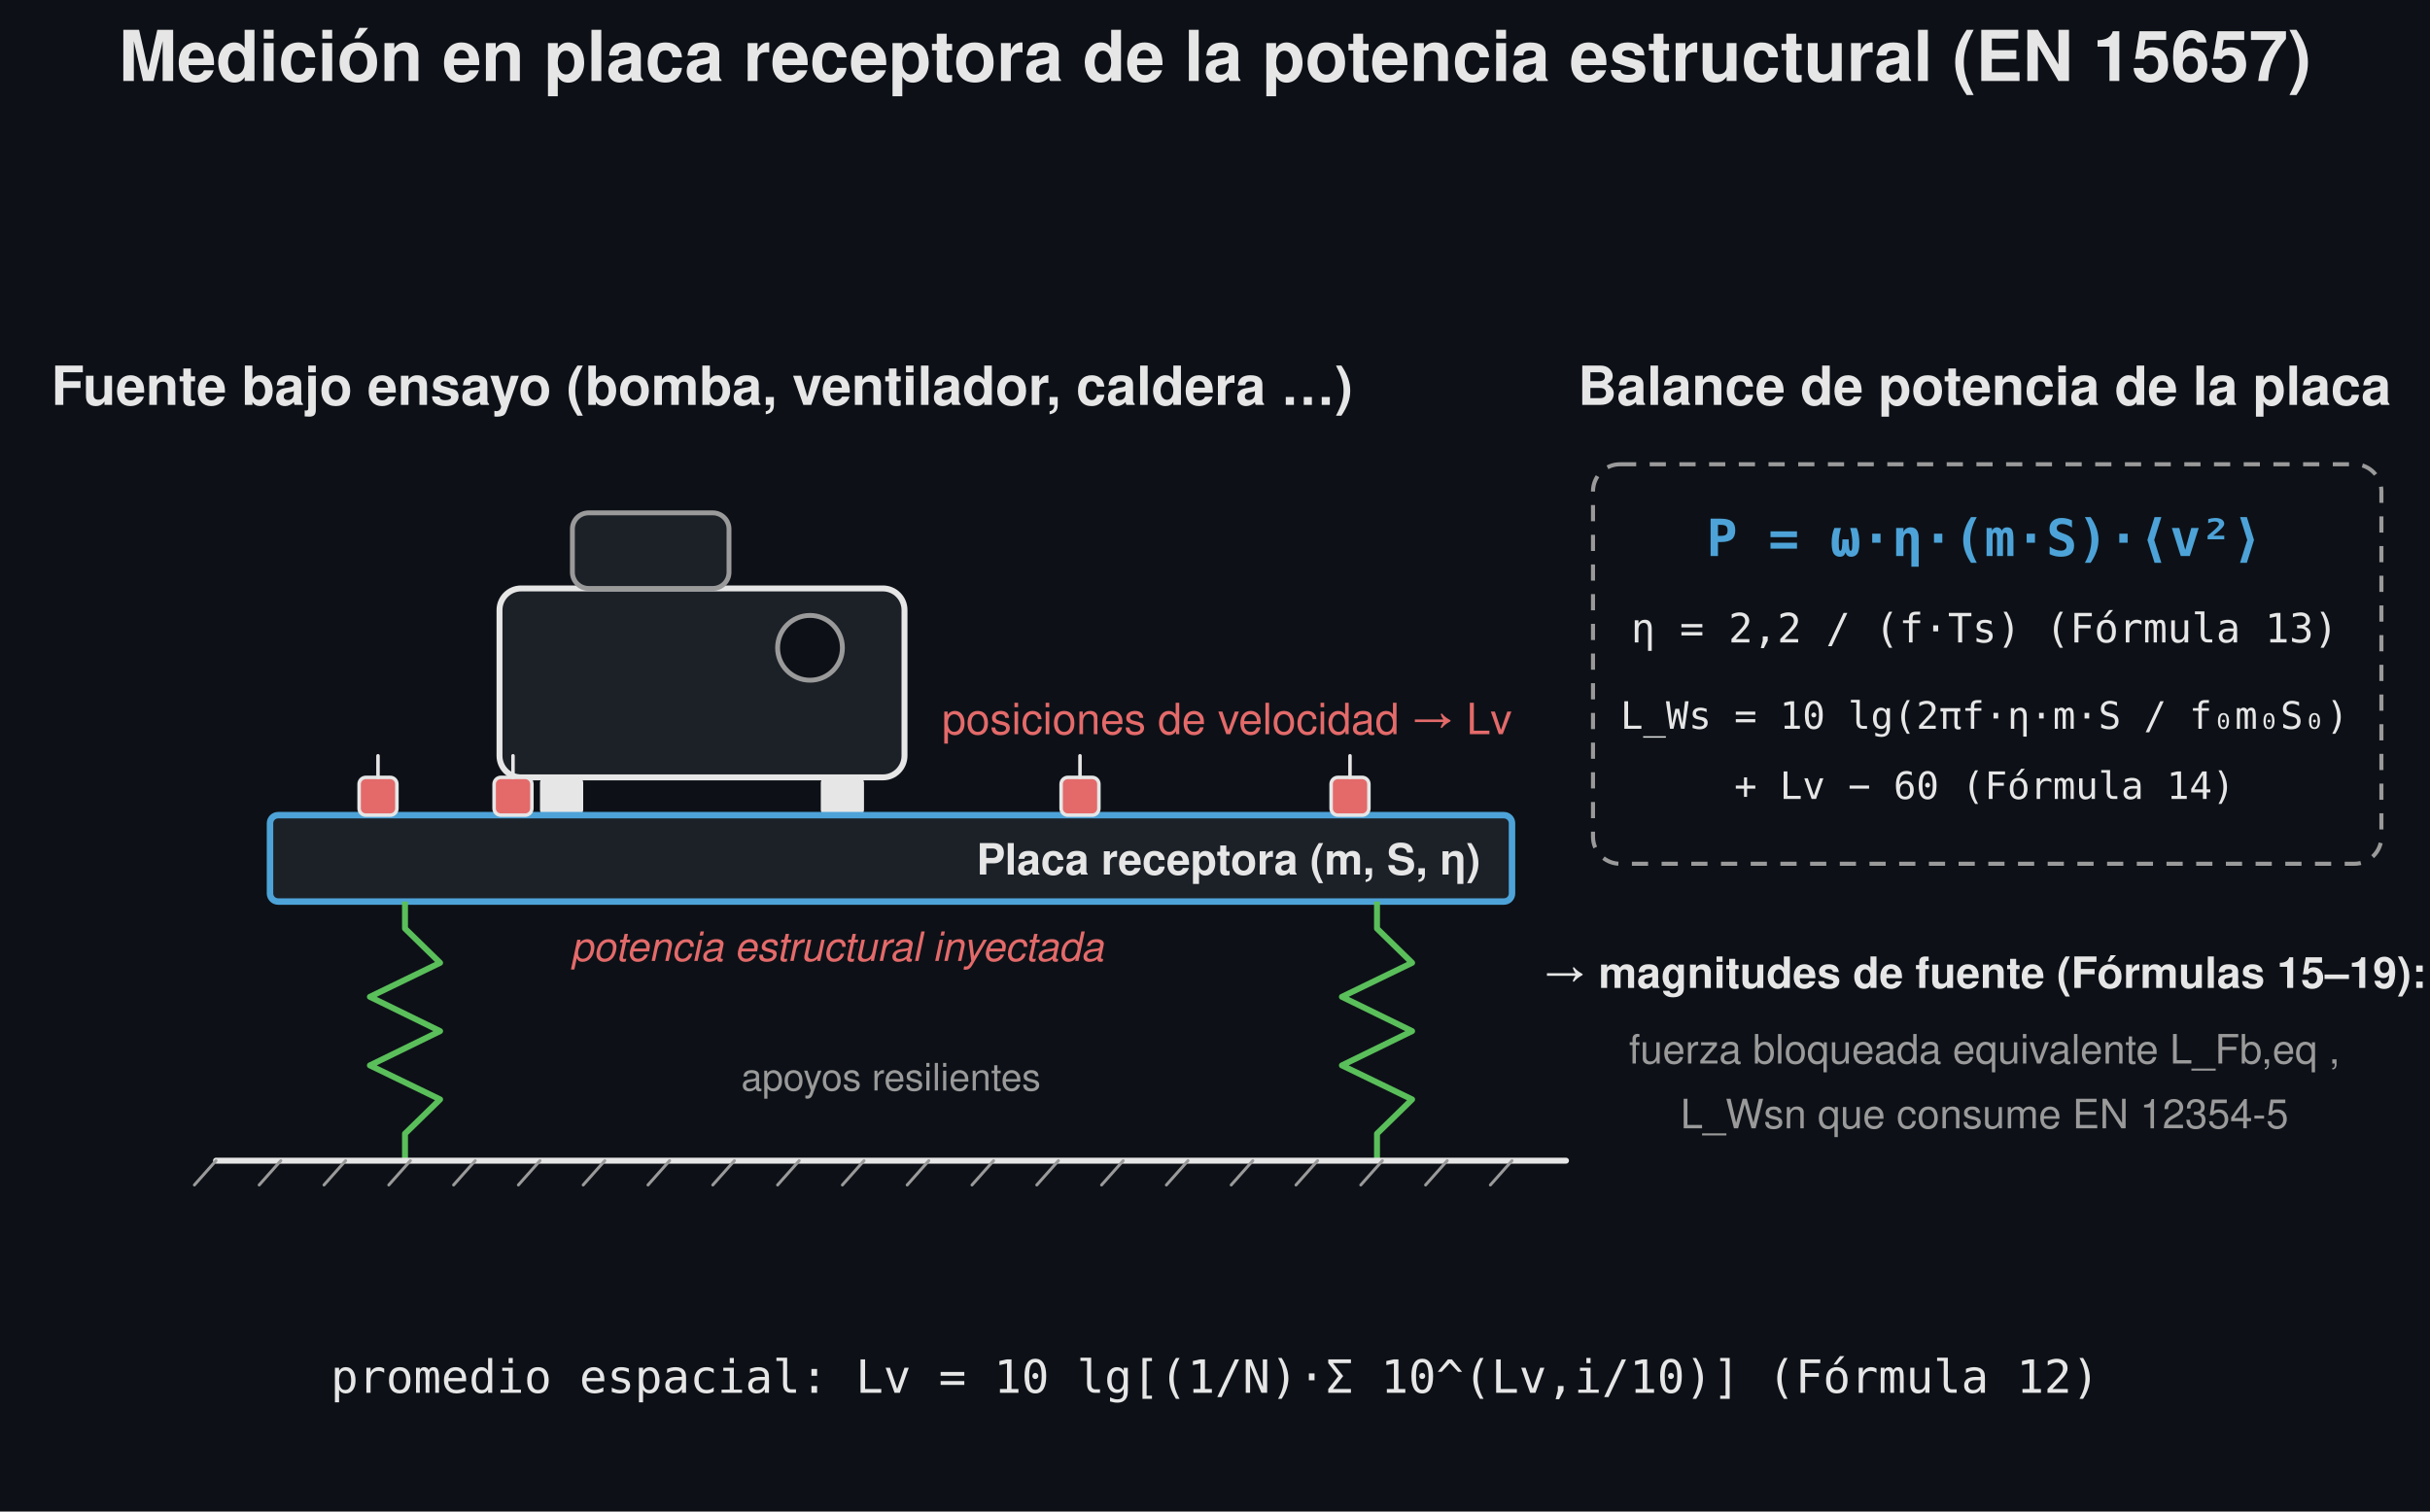
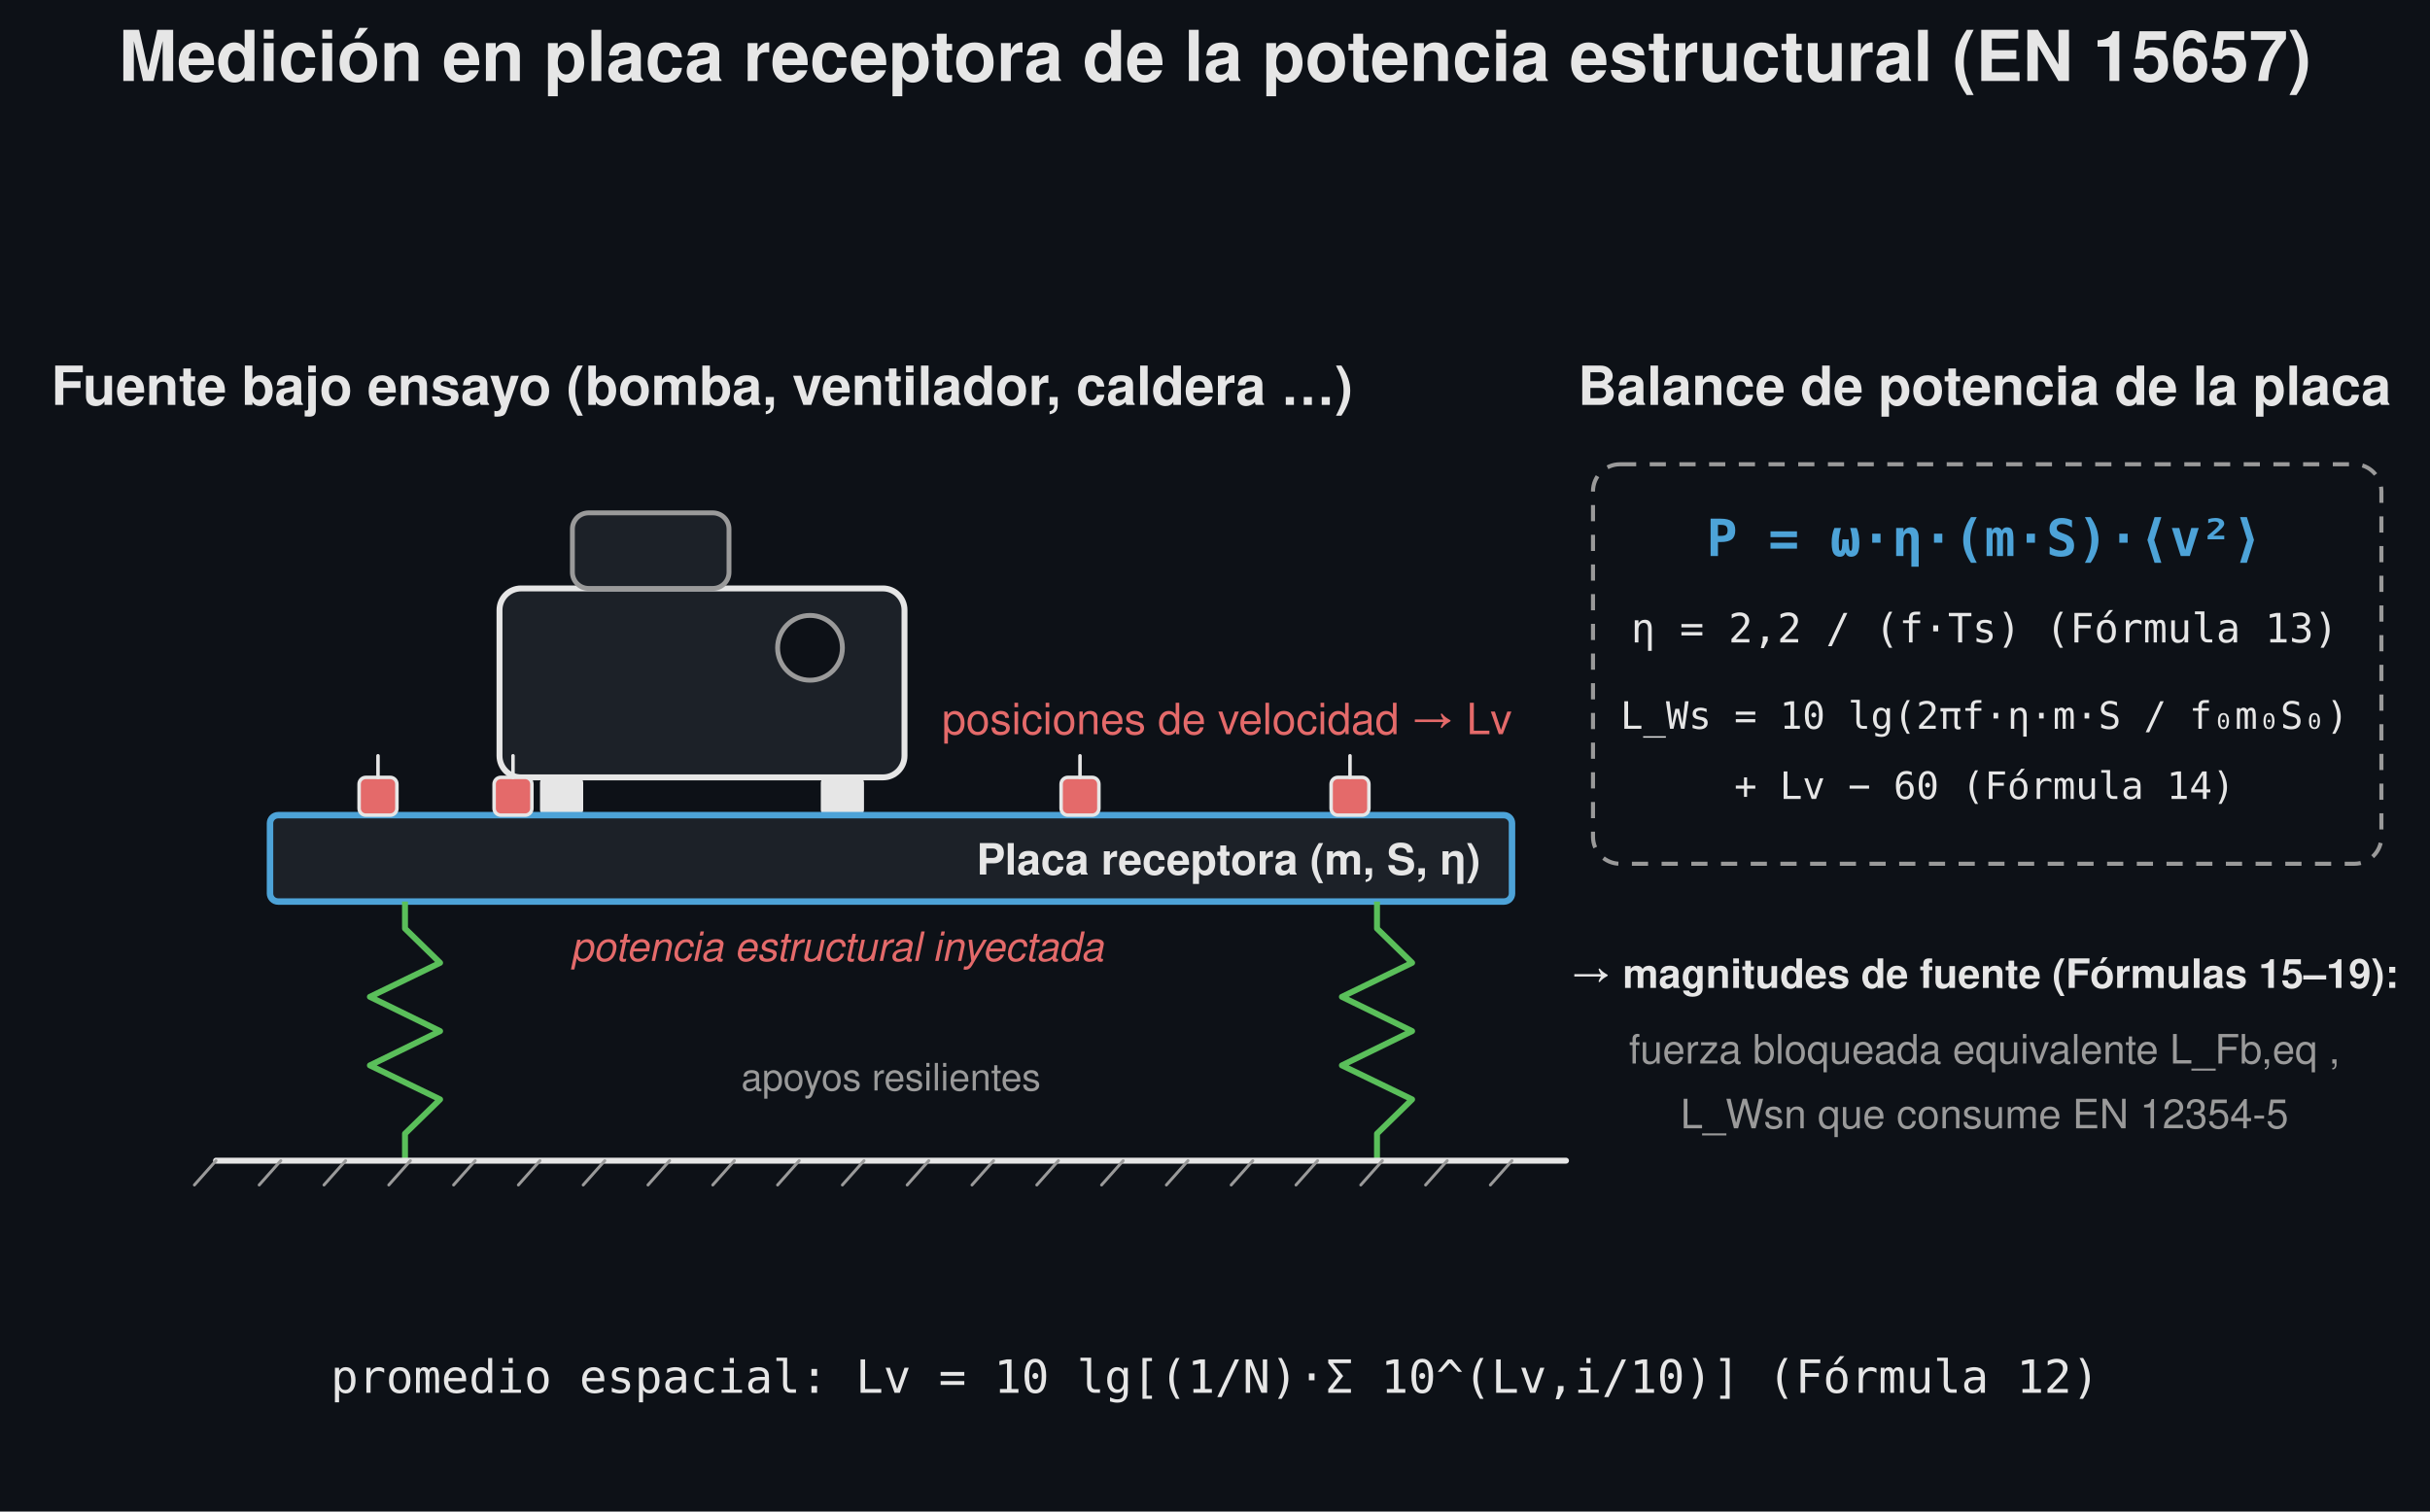
<svg xmlns="http://www.w3.org/2000/svg" width="900" height="560" viewBox="0 0 900 560">
  <rect width="900" height="560" fill="#0d1117" />
  <text x="450.0" y="30" font-family="Segoe UI, Helvetica, Arial, sans-serif" font-size="26" font-weight="600" fill="#e6e6e6" text-anchor="middle">Medición en placa receptora de la potencia estructural (EN 15657)</text>
  <text x="260.0" y="150" font-family="Segoe UI, Helvetica, Arial, sans-serif" font-size="20" fill="#e6e6e6" text-anchor="middle" font-weight="600">Fuente bajo ensayo (bomba, ventilador, caldera …)</text>
  <rect x="185.0" y="218" width="150" height="70" rx="8" fill="#1c2128" stroke="#e6e6e6" stroke-width="2.2" />
  <rect x="212.0" y="190" width="58" height="28" rx="6" fill="#1c2128" stroke="#9a9a9a" stroke-width="1.8" />
  <circle cx="300.0" cy="240" r="12" fill="#0d1117" stroke="#9a9a9a" stroke-width="1.8" />
  <rect x="200.0" y="288" width="16" height="14" rx="2" fill="#e6e6e6" stroke="none" stroke-width="1.5" />
  <line x1="208.0" y1="306" x2="208.0" y2="317.0" stroke="#e46a6a" stroke-width="2.4" stroke-linecap="round" />
  <path d="M 208.0 326.0 L 204.4 317.0 L 211.6 317.0 Z" fill="#e46a6a" stroke="none" stroke-width="1.5" stroke-linejoin="round" />
  <rect x="304.0" y="288" width="16" height="14" rx="2" fill="#e6e6e6" stroke="none" stroke-width="1.5" />
  <line x1="312.0" y1="306" x2="312.0" y2="317.0" stroke="#e46a6a" stroke-width="2.4" stroke-linecap="round" />
  <path d="M 312.0 326.0 L 308.4 317.0 L 315.6 317.0 Z" fill="#e46a6a" stroke="none" stroke-width="1.5" stroke-linejoin="round" />
  <text x="310" y="356" font-family="Segoe UI, Helvetica, Arial, sans-serif" font-size="15" fill="#e46a6a" text-anchor="middle" font-style="italic">potencia estructural inyectada</text>
  <rect x="100" y="302" width="460" height="32" rx="3" fill="#1c2128" stroke="#4da3d8" stroke-width="2.4" />
  <text x="455" y="324" font-family="Segoe UI, Helvetica, Arial, sans-serif" font-size="16" fill="#e6e6e6" text-anchor="middle" font-weight="600">Placa receptora  (m, S, η)</text>
  <rect x="133.0" y="288.0" width="14.0" height="14.0" rx="2.5" fill="#e46a6a" stroke="#e6e6e6" stroke-width="1.3" />
  <line x1="140.0" y1="288.0" x2="140.0" y2="280.0" stroke="#e6e6e6" stroke-width="1.3" stroke-linecap="round" />
  <rect x="183.0" y="288.0" width="14.0" height="14.0" rx="2.5" fill="#e46a6a" stroke="#e6e6e6" stroke-width="1.3" />
  <line x1="190.0" y1="288.0" x2="190.0" y2="280.0" stroke="#e6e6e6" stroke-width="1.3" stroke-linecap="round" />
  <rect x="393.0" y="288.0" width="14.0" height="14.0" rx="2.5" fill="#e46a6a" stroke="#e6e6e6" stroke-width="1.3" />
  <line x1="400.0" y1="288.0" x2="400.0" y2="280.0" stroke="#e6e6e6" stroke-width="1.3" stroke-linecap="round" />
  <rect x="493.0" y="288.0" width="14.0" height="14.0" rx="2.5" fill="#e46a6a" stroke="#e6e6e6" stroke-width="1.3" />
  <line x1="500.0" y1="288.0" x2="500.0" y2="280.0" stroke="#e6e6e6" stroke-width="1.3" stroke-linecap="round" />
  <text x="560" y="272" font-family="Segoe UI, Helvetica, Arial, sans-serif" font-size="16" fill="#e46a6a" text-anchor="end">posiciones de velocidad → Lv</text>
  <path d="M 150.0 334.0 L 150.0 344.0 L 163.0 356.7 L 137.0 369.3 L 163.0 382.0 L 137.0 394.7 L 163.0 407.3 L 150.0 420.0 L 150.0 430.0" fill="none" stroke="#5abf5a" stroke-width="2.2" stroke-linejoin="round" />
  <path d="M 510.0 334.0 L 510.0 344.0 L 523.0 356.7 L 497.0 369.3 L 523.0 382.0 L 497.0 394.7 L 523.0 407.3 L 510.0 420.0 L 510.0 430.0" fill="none" stroke="#5abf5a" stroke-width="2.2" stroke-linejoin="round" />
  <line x1="80" y1="430" x2="580" y2="430" stroke="#e6e6e6" stroke-width="2.2" stroke-linecap="round" />
  <line x1="80" y1="430" x2="72" y2="439" stroke="#9a9a9a" stroke-width="1.1" stroke-linecap="round" />
  <line x1="104" y1="430" x2="96" y2="439" stroke="#9a9a9a" stroke-width="1.1" stroke-linecap="round" />
  <line x1="128" y1="430" x2="120" y2="439" stroke="#9a9a9a" stroke-width="1.1" stroke-linecap="round" />
  <line x1="152" y1="430" x2="144" y2="439" stroke="#9a9a9a" stroke-width="1.1" stroke-linecap="round" />
  <line x1="176" y1="430" x2="168" y2="439" stroke="#9a9a9a" stroke-width="1.1" stroke-linecap="round" />
  <line x1="200" y1="430" x2="192" y2="439" stroke="#9a9a9a" stroke-width="1.1" stroke-linecap="round" />
  <line x1="224" y1="430" x2="216" y2="439" stroke="#9a9a9a" stroke-width="1.1" stroke-linecap="round" />
  <line x1="248" y1="430" x2="240" y2="439" stroke="#9a9a9a" stroke-width="1.1" stroke-linecap="round" />
  <line x1="272" y1="430" x2="264" y2="439" stroke="#9a9a9a" stroke-width="1.1" stroke-linecap="round" />
  <line x1="296" y1="430" x2="288" y2="439" stroke="#9a9a9a" stroke-width="1.1" stroke-linecap="round" />
  <line x1="320" y1="430" x2="312" y2="439" stroke="#9a9a9a" stroke-width="1.1" stroke-linecap="round" />
  <line x1="344" y1="430" x2="336" y2="439" stroke="#9a9a9a" stroke-width="1.1" stroke-linecap="round" />
  <line x1="368" y1="430" x2="360" y2="439" stroke="#9a9a9a" stroke-width="1.1" stroke-linecap="round" />
  <line x1="392" y1="430" x2="384" y2="439" stroke="#9a9a9a" stroke-width="1.1" stroke-linecap="round" />
  <line x1="416" y1="430" x2="408" y2="439" stroke="#9a9a9a" stroke-width="1.1" stroke-linecap="round" />
  <line x1="440" y1="430" x2="432" y2="439" stroke="#9a9a9a" stroke-width="1.1" stroke-linecap="round" />
  <line x1="464" y1="430" x2="456" y2="439" stroke="#9a9a9a" stroke-width="1.1" stroke-linecap="round" />
  <line x1="488" y1="430" x2="480" y2="439" stroke="#9a9a9a" stroke-width="1.1" stroke-linecap="round" />
  <line x1="512" y1="430" x2="504" y2="439" stroke="#9a9a9a" stroke-width="1.1" stroke-linecap="round" />
  <line x1="536" y1="430" x2="528" y2="439" stroke="#9a9a9a" stroke-width="1.1" stroke-linecap="round" />
  <line x1="560" y1="430" x2="552" y2="439" stroke="#9a9a9a" stroke-width="1.1" stroke-linecap="round" />
  <text x="330" y="404" font-family="Segoe UI, Helvetica, Arial, sans-serif" font-size="14" fill="#9a9a9a" text-anchor="middle">apoyos resilientes</text>
  <text x="735" y="150" font-family="Segoe UI, Helvetica, Arial, sans-serif" font-size="20" fill="#e6e6e6" text-anchor="middle" font-weight="600">Balance de potencia de la placa</text>
  <rect x="590" y="172" width="292" height="148" rx="10" fill="none" stroke="#9a9a9a" stroke-width="1.5" stroke-dasharray="6,5" />
  <text x="735" y="206" font-family="Consolas, Menlo, monospace" font-size="19" fill="#4da3d8" text-anchor="middle" font-weight="600">P = ω·η·(m·S)·⟨v²⟩</text>
  <text x="735" y="238" font-family="Consolas, Menlo, monospace" font-size="15" fill="#e6e6e6" text-anchor="middle">η = 2,2 / (f·Ts)   (Fórmula 13)</text>
  <text x="735" y="270" font-family="Consolas, Menlo, monospace" font-size="14" fill="#e6e6e6" text-anchor="middle">L_Ws = 10 lg(2πf·η·m·S / f₀m₀S₀)</text>
  <text x="735" y="296" font-family="Consolas, Menlo, monospace" font-size="14" fill="#e6e6e6" text-anchor="middle">+ Lv − 60   (Fórmula 14)</text>
-   <text x="735" y="366" font-family="Segoe UI, Helvetica, Arial, sans-serif" font-size="16" fill="#e6e6e6" text-anchor="middle" font-weight="600">→ magnitudes de fuente (Fórmulas 15–19):</text>
+   <text x="735" y="366" font-family="Segoe UI, Helvetica, Arial, sans-serif" font-size="15" fill="#e6e6e6" text-anchor="middle" font-weight="600">→ magnitudes de fuente (Fórmulas 15–19):</text>
  <text x="735" y="394" font-family="Segoe UI, Helvetica, Arial, sans-serif" font-size="15" fill="#9a9a9a" text-anchor="middle">fuerza bloqueada equivalente L_Fb,eq ,</text>
  <text x="735" y="418" font-family="Segoe UI, Helvetica, Arial, sans-serif" font-size="15" fill="#9a9a9a" text-anchor="middle">L_Wsn que consume EN 12354-5</text>
  <text x="450" y="516" font-family="Consolas, Menlo, monospace" font-size="17" fill="#e6e6e6" text-anchor="middle">promedio espacial:  Lv = 10 lg[(1/N)·Σ 10^(Lv,i/10)]   (Fórmula 12)</text>
</svg>
